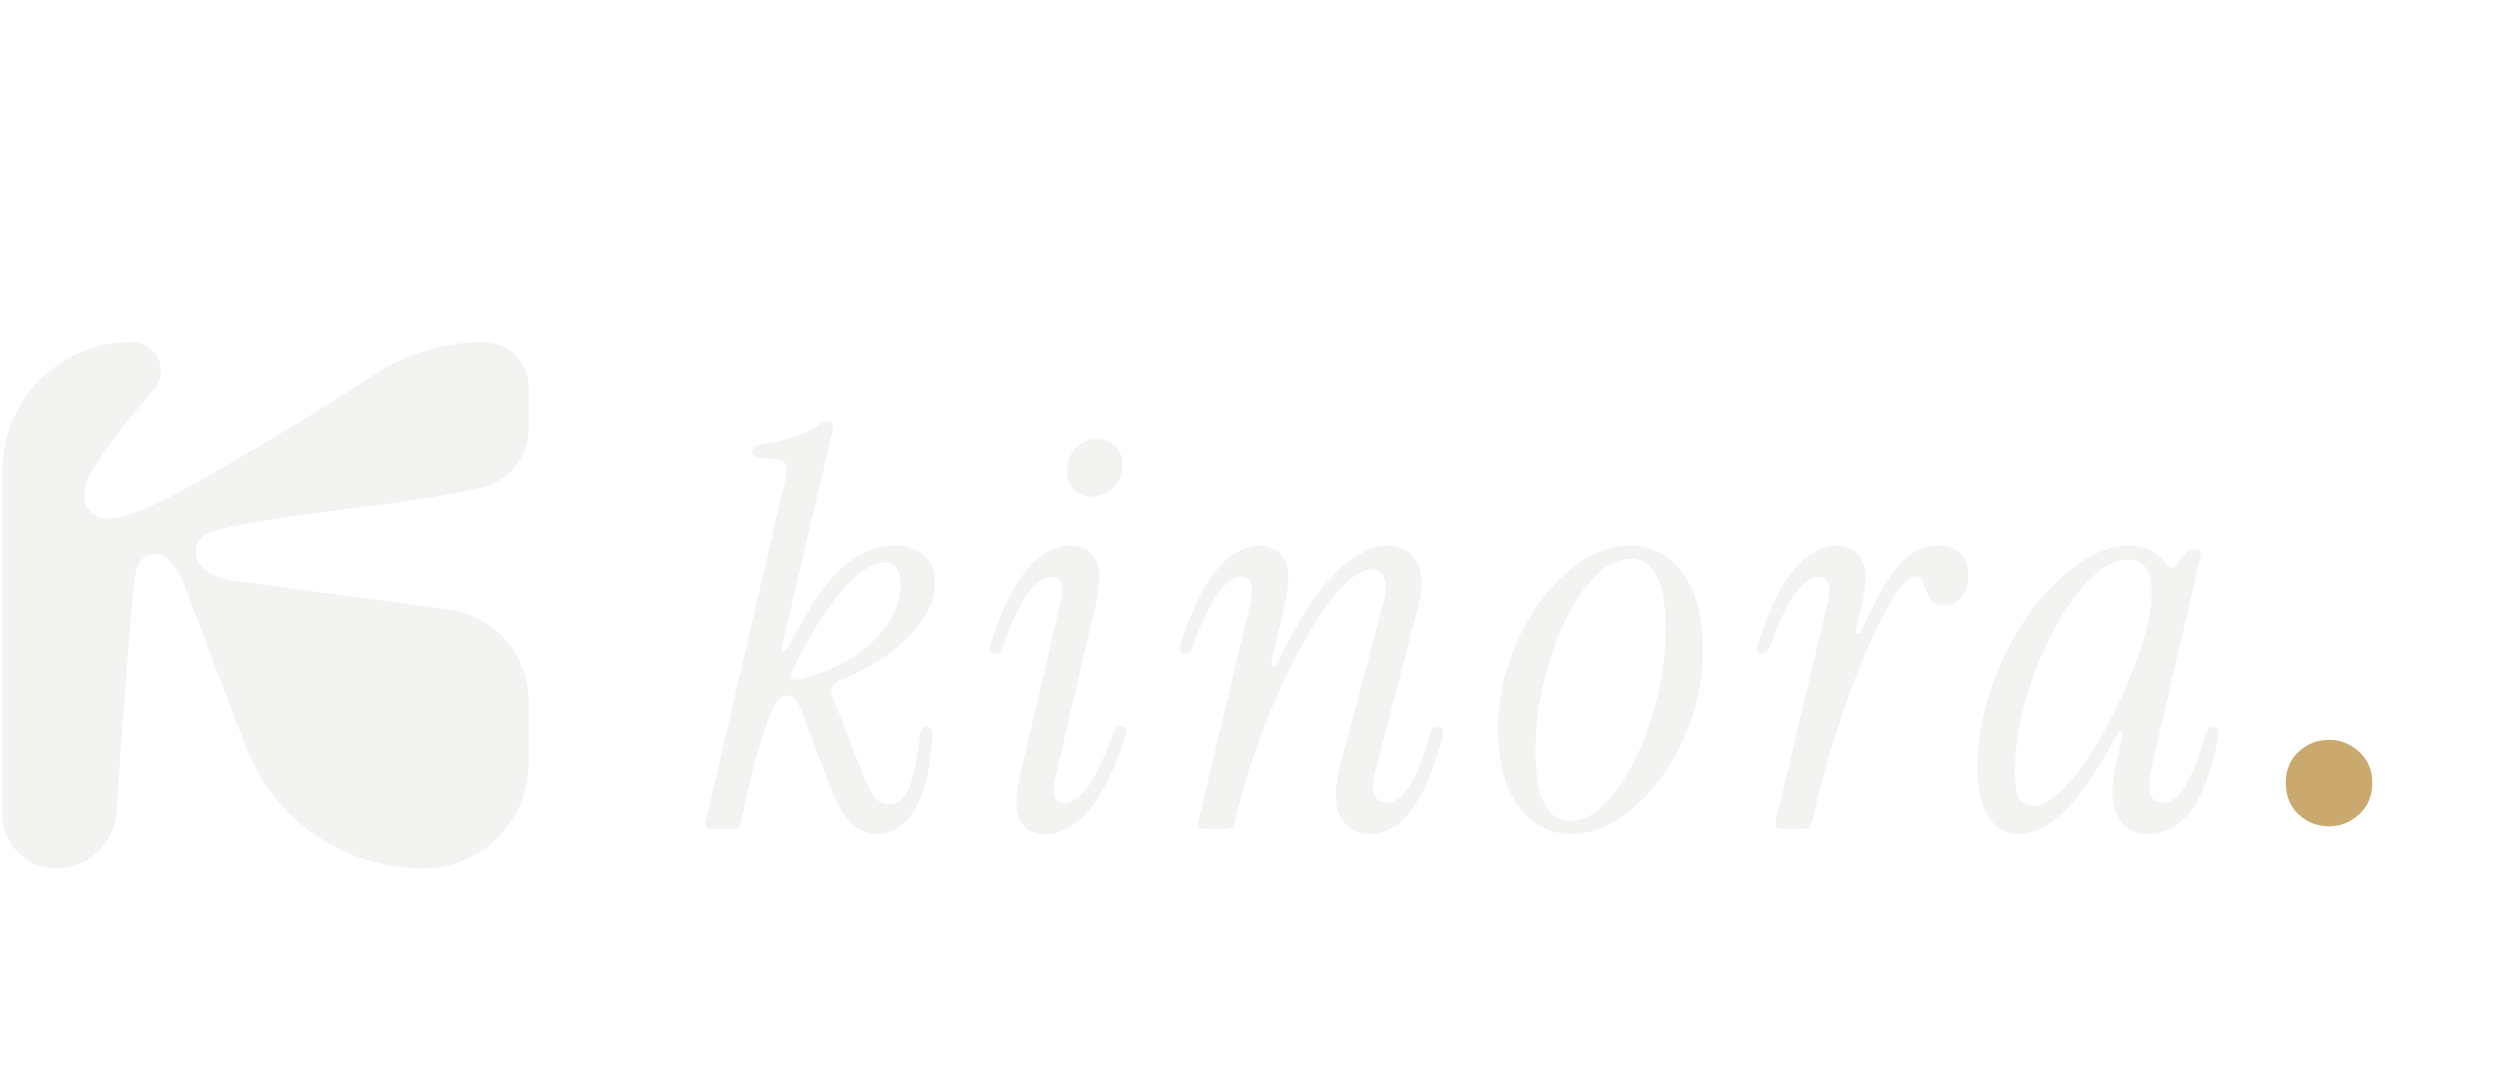
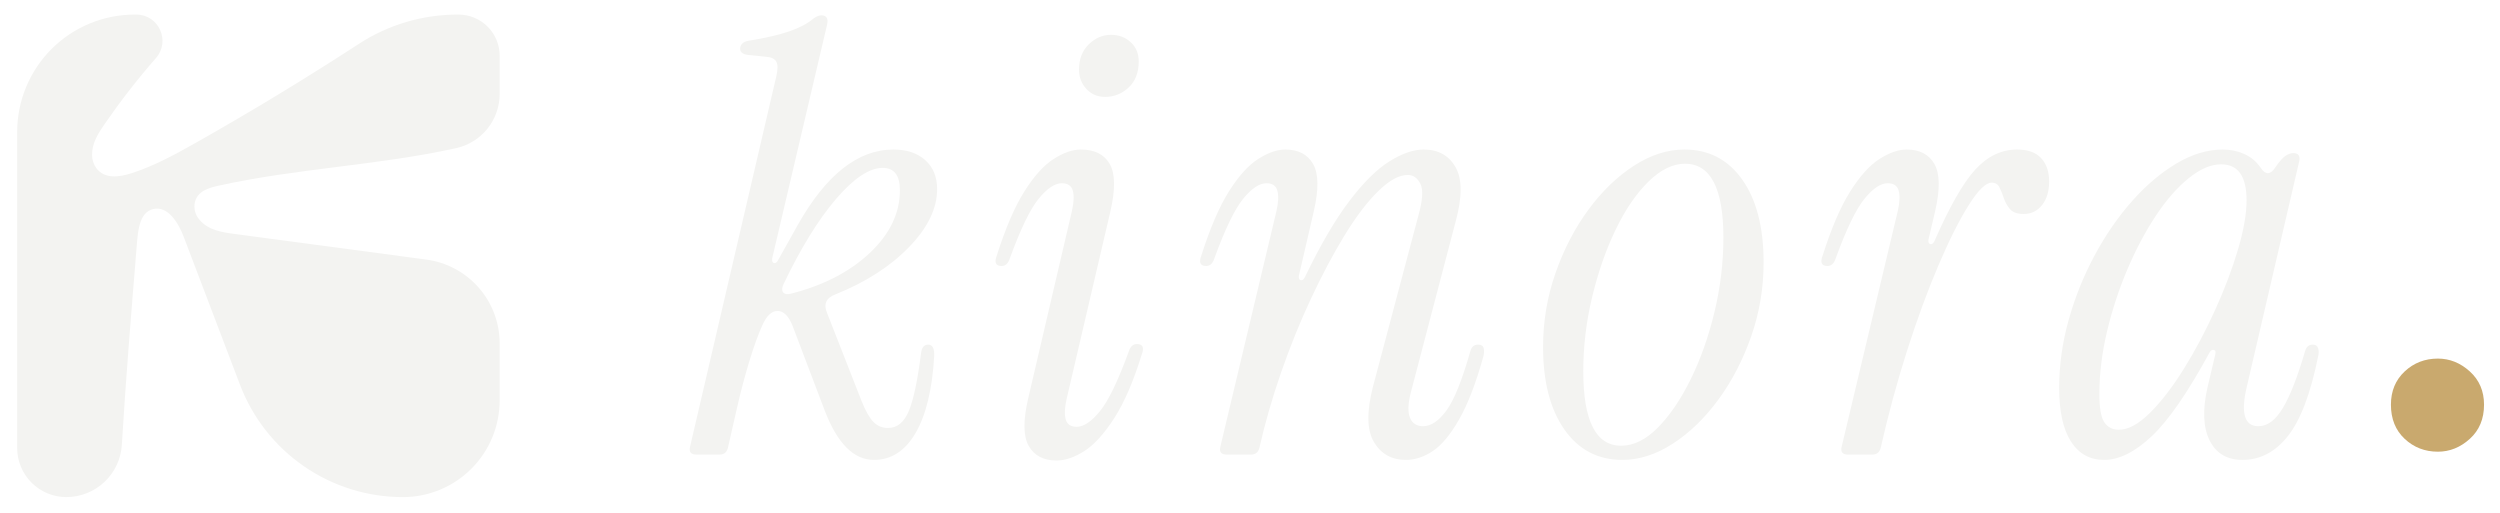
- <svg xmlns="http://www.w3.org/2000/svg" width="1381" viewBox="78 451 1381 595" height="595" preserveAspectRatio="xMidYMid meet" version="1.0">
+ <svg xmlns="http://www.w3.org/2000/svg" width="1416" viewBox="50.5 667.8 1416.2 290.5" height="290" preserveAspectRatio="xMidYMid meet" version="1.0">
  <defs>
    <g />
-     <clipPath id="f6f146eb5e">
-       <path d="M 1.207 189 L 292.027 189 L 292.027 479.754 L 1.207 479.754 Z M 1.207 189 " clip-rule="nonzero" />
+     <clipPath id="519d6b6901">
+       <path d="M 59.117 676.086 L 332.867 676.086 L 332.867 949.836 L 59.117 949.836 Z M 59.117 676.086 " clip-rule="nonzero" />
    </clipPath>
-     <clipPath id="7efbf463fd">
-       <rect x="0" width="866" y="0" height="397" />
+     <clipPath id="b7760b2ca9">
+       <rect x="0" width="956" y="0" height="439" />
    </clipPath>
-     <clipPath id="8244fc6f0d">
-       <path d="M 1236 0.922 L 1380.961 0.922 L 1380.961 594.199 L 1236 594.199 Z M 1236 0.922 " clip-rule="nonzero" />
-     </clipPath>
-     <clipPath id="97a112990d">
-       <rect x="0" width="145" y="0" height="595" />
-     </clipPath>
-     <clipPath id="1fc5a1421f">
-       <rect x="0" width="1381" y="0" height="595" />
+     <clipPath id="9ee21c9c9c">
+       <rect x="0" width="124" y="0" height="657" />
    </clipPath>
  </defs>
-   <g transform="matrix(1, 0, 0, 1, 78, 451)">
-     <g clip-path="url(#1fc5a1421f)">
-       <g clip-path="url(#f6f146eb5e)">
-         <path fill="#f3f3f1" d="M 122.562 292.16 C 169.676 281.703 218.973 279.902 265.812 269.523 C 266.734 269.316 267.645 269.074 268.543 268.797 C 269.445 268.516 270.332 268.195 271.203 267.84 C 272.078 267.484 272.934 267.094 273.773 266.664 C 274.617 266.238 275.438 265.773 276.238 265.277 C 277.039 264.777 277.816 264.246 278.574 263.684 C 279.328 263.121 280.062 262.527 280.766 261.902 C 281.473 261.277 282.152 260.621 282.801 259.938 C 283.453 259.258 284.074 258.547 284.664 257.812 C 285.254 257.078 285.812 256.32 286.34 255.535 C 286.867 254.754 287.359 253.949 287.816 253.125 C 288.277 252.301 288.699 251.461 289.086 250.602 C 289.473 249.738 289.824 248.867 290.137 247.977 C 290.449 247.086 290.727 246.184 290.961 245.273 C 291.199 244.359 291.398 243.438 291.559 242.508 C 291.715 241.578 291.836 240.645 291.914 239.703 C 291.996 238.766 292.035 237.824 292.035 236.879 L 292.035 213.848 C 292.035 213.035 291.996 212.227 291.918 211.418 C 291.84 210.609 291.719 209.809 291.562 209.012 C 291.402 208.215 291.207 207.426 290.973 206.648 C 290.734 205.871 290.461 205.109 290.152 204.359 C 289.84 203.609 289.496 202.875 289.113 202.16 C 288.73 201.441 288.312 200.746 287.859 200.07 C 287.41 199.395 286.926 198.746 286.41 198.117 C 285.895 197.488 285.352 196.887 284.777 196.312 C 284.203 195.738 283.602 195.195 282.973 194.68 C 282.348 194.164 281.695 193.684 281.02 193.23 C 280.344 192.781 279.648 192.363 278.934 191.98 C 278.215 191.598 277.484 191.25 276.734 190.941 C 275.98 190.629 275.219 190.355 274.441 190.121 C 273.664 189.887 272.879 189.688 272.082 189.531 C 271.285 189.371 270.48 189.254 269.672 189.172 C 268.867 189.094 268.055 189.055 267.242 189.055 L 266.773 189.055 C 261.531 189.047 256.316 189.418 251.129 190.164 C 245.941 190.91 240.832 192.023 235.805 193.508 C 230.777 194.992 225.883 196.828 221.121 199.02 C 216.359 201.211 211.781 203.73 207.383 206.586 C 175.234 227.496 142.457 247.383 109.047 266.246 C 96.512 273.32 83.793 280.297 70.082 284.684 C 62.867 286.984 54.023 288.277 49.031 281.582 C 48.188 280.41 47.547 279.137 47.109 277.762 C 46.672 276.387 46.461 274.98 46.473 273.535 C 46.414 266.414 50.25 260.508 54.105 254.902 C 63.637 241.094 73.926 227.871 84.973 215.238 C 93.906 205.02 86.656 189.055 73.094 189.055 L 72.09 189.055 C 70.93 189.055 69.773 189.082 68.617 189.141 C 67.461 189.195 66.309 189.281 65.156 189.395 C 64.004 189.508 62.855 189.652 61.707 189.82 C 60.562 189.992 59.422 190.188 58.289 190.414 C 57.152 190.641 56.023 190.895 54.898 191.176 C 53.777 191.457 52.66 191.766 51.555 192.102 C 50.445 192.438 49.348 192.801 48.258 193.191 C 47.168 193.582 46.086 193.996 45.016 194.441 C 43.945 194.883 42.891 195.352 41.844 195.848 C 40.797 196.344 39.762 196.863 38.742 197.406 C 37.719 197.953 36.711 198.523 35.719 199.121 C 34.727 199.715 33.75 200.336 32.785 200.977 C 31.824 201.621 30.879 202.285 29.945 202.977 C 29.016 203.668 28.105 204.379 27.211 205.113 C 26.316 205.848 25.438 206.602 24.582 207.379 C 23.723 208.16 22.883 208.957 22.066 209.773 C 21.246 210.594 20.449 211.434 19.672 212.289 C 18.895 213.148 18.137 214.023 17.402 214.918 C 16.668 215.812 15.957 216.727 15.266 217.656 C 14.578 218.586 13.91 219.531 13.27 220.496 C 12.625 221.457 12.004 222.438 11.41 223.43 C 10.816 224.422 10.246 225.43 9.699 226.449 C 9.152 227.473 8.633 228.504 8.137 229.551 C 7.641 230.598 7.172 231.656 6.73 232.727 C 6.289 233.797 5.871 234.875 5.48 235.965 C 5.09 237.055 4.727 238.156 4.391 239.262 C 4.055 240.371 3.746 241.484 3.465 242.609 C 3.184 243.73 2.93 244.863 2.703 245.996 C 2.48 247.133 2.281 248.273 2.109 249.418 C 1.941 250.562 1.801 251.711 1.688 252.863 C 1.574 254.016 1.488 255.172 1.43 256.328 C 1.375 257.484 1.344 258.641 1.344 259.797 L 1.344 450.141 C 1.344 451.109 1.395 452.078 1.488 453.043 C 1.582 454.008 1.727 454.965 1.914 455.918 C 2.105 456.867 2.34 457.809 2.621 458.738 C 2.902 459.664 3.227 460.578 3.598 461.473 C 3.973 462.371 4.387 463.246 4.844 464.102 C 5.301 464.957 5.797 465.785 6.336 466.594 C 6.875 467.398 7.453 468.176 8.066 468.926 C 8.684 469.676 9.332 470.395 10.02 471.082 C 10.703 471.766 11.422 472.418 12.172 473.031 C 12.922 473.648 13.699 474.223 14.508 474.762 C 15.312 475.301 16.145 475.801 17 476.258 C 17.855 476.715 18.73 477.129 19.625 477.5 C 20.523 477.871 21.434 478.199 22.363 478.48 C 23.289 478.762 24.23 478.996 25.184 479.184 C 26.133 479.375 27.09 479.516 28.055 479.613 C 29.023 479.707 29.988 479.754 30.961 479.754 C 32.016 479.754 33.07 479.703 34.121 479.602 C 35.172 479.504 36.219 479.355 37.254 479.156 C 38.293 478.957 39.316 478.707 40.332 478.414 C 41.348 478.117 42.344 477.773 43.324 477.383 C 44.309 476.992 45.27 476.559 46.211 476.078 C 47.148 475.598 48.066 475.07 48.957 474.504 C 49.848 473.938 50.711 473.328 51.543 472.68 C 52.375 472.031 53.18 471.344 53.945 470.621 C 54.715 469.895 55.449 469.137 56.145 468.34 C 56.84 467.547 57.5 466.723 58.117 465.867 C 58.738 465.012 59.312 464.125 59.848 463.215 C 60.383 462.305 60.875 461.371 61.324 460.414 C 61.77 459.457 62.172 458.48 62.523 457.484 C 62.879 456.492 63.188 455.48 63.445 454.457 C 63.707 453.434 63.918 452.398 64.078 451.355 C 64.238 450.312 64.352 449.262 64.414 448.207 C 66.824 408.129 70.172 367.781 73.461 327.434 C 74.152 319.043 75.043 308.258 83.219 306.242 C 92.047 304.062 98.422 314.352 101.652 322.859 L 135.594 412.07 C 136.535 414.539 137.562 416.973 138.688 419.363 C 139.809 421.758 141.023 424.105 142.32 426.406 C 143.621 428.707 145.008 430.957 146.477 433.152 C 147.945 435.348 149.496 437.488 151.129 439.566 C 152.762 441.645 154.469 443.66 156.25 445.609 C 158.035 447.562 159.887 449.441 161.812 451.254 C 163.738 453.062 165.73 454.797 167.785 456.457 C 169.844 458.117 171.961 459.699 174.137 461.199 C 176.312 462.699 178.539 464.117 180.824 465.449 C 183.105 466.781 185.434 468.023 187.812 469.18 C 190.188 470.336 192.605 471.402 195.062 472.375 C 197.52 473.348 200.012 474.23 202.535 475.016 C 205.059 475.801 207.605 476.488 210.184 477.082 C 212.758 477.676 215.352 478.172 217.965 478.57 C 220.578 478.965 223.203 479.266 225.836 479.465 C 228.473 479.664 231.113 479.762 233.754 479.762 C 235.664 479.762 237.566 479.668 239.469 479.48 C 241.367 479.293 243.254 479.016 245.125 478.641 C 246.996 478.27 248.848 477.809 250.672 477.254 C 252.5 476.699 254.297 476.055 256.059 475.324 C 257.82 474.594 259.547 473.781 261.23 472.879 C 262.914 471.98 264.547 471 266.133 469.941 C 267.723 468.879 269.254 467.742 270.727 466.531 C 272.203 465.32 273.617 464.043 274.965 462.691 C 276.316 461.344 277.598 459.93 278.809 458.453 C 280.02 456.98 281.152 455.449 282.215 453.859 C 283.273 452.273 284.254 450.637 285.156 448.953 C 286.055 447.27 286.871 445.547 287.602 443.785 C 288.332 442.02 288.973 440.227 289.527 438.398 C 290.082 436.574 290.543 434.723 290.918 432.852 C 291.289 430.98 291.57 429.094 291.758 427.195 C 291.941 425.293 292.035 423.391 292.035 421.48 L 292.035 387.137 C 292.035 385.609 291.969 384.086 291.832 382.566 C 291.695 381.047 291.488 379.535 291.215 378.031 C 290.945 376.531 290.605 375.043 290.199 373.574 C 289.789 372.102 289.32 370.652 288.781 369.223 C 288.246 367.793 287.645 366.391 286.98 365.016 C 286.32 363.641 285.594 362.297 284.812 360.988 C 284.027 359.676 283.188 358.406 282.289 357.172 C 281.391 355.938 280.438 354.746 279.434 353.598 C 278.426 352.449 277.371 351.348 276.266 350.293 C 275.16 349.238 274.012 348.238 272.816 347.285 C 271.621 346.336 270.387 345.441 269.113 344.602 C 267.836 343.762 266.527 342.98 265.184 342.262 C 263.836 341.539 262.461 340.879 261.059 340.281 C 259.652 339.684 258.223 339.148 256.77 338.68 C 255.316 338.211 253.848 337.809 252.359 337.473 C 250.867 337.133 249.367 336.863 247.855 336.664 L 132.426 321.238 C 124.629 320.195 116.379 318.984 111.039 312.484 C 110.441 311.793 109.926 311.035 109.5 310.223 C 109.074 309.41 108.746 308.559 108.52 307.672 C 108.289 306.781 108.164 305.879 108.141 304.961 C 108.121 304.043 108.203 303.137 108.391 302.238 C 109.914 295.477 116.602 293.484 122.562 292.16 Z M 122.562 292.16 " fill-opacity="1" fill-rule="nonzero" />
-       </g>
-       <g transform="matrix(1, 0, 0, 1, 385, 156)">
-         <g clip-path="url(#7efbf463fd)">
-           <g fill="#f3f3f1" fill-opacity="1">
-             <g transform="translate(2.617789, 301.9471)">
-               <g>
-                 <path d="M 96.484 2.734 C 86.172 2.734 77.773 -5.66 71.297 -22.453 L 54.609 -66.453 C 52.586 -71.305 50.062 -73.734 47.031 -73.734 C 44 -73.734 41.367 -71.203 39.141 -66.141 C 37.117 -61.691 34.941 -55.676 32.609 -48.094 C 30.285 -40.508 28.113 -32.266 26.094 -23.359 L 21.547 -3.344 C 20.93 -1.113 19.516 0 17.297 0 L 5.469 0 C 2.633 0 1.52 -1.312 2.125 -3.938 L 46.422 -194.188 C 47.234 -197.625 47.234 -200.098 46.422 -201.609 C 45.609 -203.129 43.785 -203.988 40.953 -204.188 L 31.859 -205.109 C 28.828 -205.504 27.508 -206.816 27.906 -209.047 C 28.312 -210.867 29.727 -211.984 32.156 -212.391 C 40.852 -213.805 47.832 -215.422 53.094 -217.234 C 58.352 -219.055 62.398 -221.18 65.234 -223.609 C 66.848 -224.828 68.266 -225.438 69.484 -225.438 C 72.109 -225.438 73.117 -223.914 72.516 -220.875 L 44.297 -100.734 C 44.098 -99.316 44.398 -98.504 45.203 -98.297 C 46.016 -98.098 46.723 -98.609 47.328 -99.828 L 57.344 -117.719 C 71.906 -143.613 88.289 -156.562 106.5 -156.562 C 113.375 -156.562 118.832 -154.738 122.875 -151.094 C 126.926 -147.457 128.953 -142.504 128.953 -136.234 C 128.953 -126.316 124.145 -116.398 114.531 -106.484 C 104.926 -96.578 92.336 -88.488 76.766 -82.219 C 71.91 -80.406 70.492 -77.172 72.516 -72.516 L 90.109 -27.609 C 92.129 -22.555 94.148 -18.969 96.172 -16.844 C 98.203 -14.719 100.734 -13.656 103.766 -13.656 C 108.422 -13.656 111.961 -16.535 114.391 -22.297 C 116.816 -28.066 118.938 -38.129 120.75 -52.484 C 121.156 -55.117 122.367 -56.438 124.391 -56.438 C 126.617 -56.438 127.633 -54.41 127.438 -50.359 C 126.414 -33.367 123.223 -20.27 117.859 -11.062 C 112.504 -1.863 105.379 2.734 96.484 2.734 Z M 50.062 -87.375 C 49.25 -85.562 49.195 -84.195 49.906 -83.281 C 50.613 -82.375 51.879 -82.125 53.703 -82.531 C 70.492 -86.77 84.047 -93.742 94.359 -103.453 C 104.672 -113.172 109.828 -123.895 109.828 -135.625 C 109.828 -143.312 106.895 -147.156 101.031 -147.156 C 94.156 -147.156 86.164 -141.844 77.062 -131.219 C 67.957 -120.602 58.957 -105.988 50.062 -87.375 Z M 50.062 -87.375 " />
-               </g>
-             </g>
-           </g>
-           <g fill="#f3f3f1" fill-opacity="1">
-             <g transform="translate(155.8328, 301.9471)">
-               <g>
-                 <path d="M 61.891 -183.562 C 58.047 -183.562 54.859 -184.926 52.328 -187.656 C 49.805 -190.383 48.547 -193.672 48.547 -197.516 C 48.547 -202.973 50.211 -207.32 53.547 -210.562 C 56.891 -213.801 60.68 -215.422 64.922 -215.422 C 68.973 -215.422 72.363 -214.156 75.094 -211.625 C 77.82 -209.094 79.188 -205.805 79.188 -201.766 C 79.188 -196.098 77.469 -191.645 74.031 -188.406 C 70.594 -185.176 66.547 -183.562 61.891 -183.562 Z M 37.016 3.031 C 30.336 3.031 25.582 0.555 22.75 -4.391 C 19.914 -9.348 19.816 -17.492 22.453 -28.828 L 44.906 -125 C 45.914 -129.445 46.066 -132.938 45.359 -135.469 C 44.648 -138 42.781 -139.266 39.75 -139.266 C 36.102 -139.266 32.102 -136.582 27.75 -131.219 C 23.406 -125.863 18.504 -115.703 13.047 -100.734 C 12.234 -98.098 10.816 -96.781 8.797 -96.781 C 5.766 -96.781 4.957 -98.602 6.375 -102.25 C 10.82 -116.207 15.52 -127.129 20.469 -135.016 C 25.426 -142.898 30.43 -148.461 35.484 -151.703 C 40.547 -154.941 45.203 -156.562 49.453 -156.562 C 56.535 -156.562 61.488 -154.082 64.312 -149.125 C 67.145 -144.164 67.25 -136.023 64.625 -124.703 L 42.172 -28.516 C 41.16 -24.066 41.008 -20.578 41.719 -18.047 C 42.426 -15.523 44.297 -14.266 47.328 -14.266 C 50.973 -14.266 54.969 -16.941 59.312 -22.297 C 63.664 -27.66 68.57 -37.828 74.031 -52.797 C 74.844 -55.422 76.258 -56.734 78.281 -56.734 C 81.312 -56.734 82.117 -54.914 80.703 -51.281 C 76.453 -37.52 71.75 -26.645 66.594 -18.656 C 61.438 -10.664 56.328 -5.051 51.266 -1.812 C 46.211 1.414 41.461 3.031 37.016 3.031 Z M 37.016 3.031 " />
-               </g>
-             </g>
-           </g>
-           <g fill="#f3f3f1" fill-opacity="1">
-             <g transform="translate(260.8079, 301.9471)">
-               <g>
-                 <path d="M 16.078 -3.938 L 44.906 -125 C 45.914 -129.445 46.066 -132.938 45.359 -135.469 C 44.648 -138 42.781 -139.266 39.75 -139.266 C 36.102 -139.266 32.102 -136.582 27.75 -131.219 C 23.406 -125.863 18.504 -115.703 13.047 -100.734 C 12.234 -98.098 10.816 -96.781 8.797 -96.781 C 5.766 -96.781 4.957 -98.602 6.375 -102.25 C 10.82 -116.207 15.52 -127.129 20.469 -135.016 C 25.426 -142.898 30.43 -148.461 35.484 -151.703 C 40.547 -154.941 45.203 -156.562 49.453 -156.562 C 56.129 -156.562 60.883 -154.082 63.719 -149.125 C 66.551 -144.164 66.648 -136.023 64.016 -124.703 L 56.438 -91.938 C 56.227 -90.52 56.531 -89.707 57.344 -89.5 C 58.156 -89.301 58.863 -89.805 59.469 -91.016 C 67.352 -107.398 74.938 -120.395 82.219 -130 C 89.5 -139.613 96.375 -146.441 102.844 -150.484 C 109.32 -154.535 115.191 -156.562 120.453 -156.562 C 127.93 -156.562 133.391 -153.523 136.828 -147.453 C 140.273 -141.391 140.281 -132.086 136.844 -119.547 L 113.781 -31.547 C 112.363 -25.891 112.258 -21.645 113.469 -18.812 C 114.688 -15.977 116.914 -14.562 120.156 -14.562 C 124.195 -14.562 128.188 -17.238 132.125 -22.594 C 136.07 -27.957 140.172 -38.125 144.422 -53.094 C 145.023 -55.32 146.336 -56.438 148.359 -56.438 C 149.984 -56.438 150.945 -55.828 151.25 -54.609 C 151.551 -53.398 151.5 -51.984 151.094 -50.359 C 147.25 -36.609 143.102 -25.836 138.656 -18.047 C 134.207 -10.266 129.707 -4.852 125.156 -1.812 C 120.602 1.215 116 2.734 111.344 2.734 C 104.062 2.734 98.598 -0.297 94.953 -6.359 C 91.316 -12.43 91.117 -21.844 94.359 -34.594 L 117.719 -122.578 C 119.945 -130.461 120.301 -135.922 118.781 -138.953 C 117.27 -141.992 115.098 -143.516 112.266 -143.516 C 107.805 -143.516 102.742 -140.734 97.078 -135.172 C 91.422 -129.609 85.66 -122.02 79.797 -112.406 C 73.93 -102.801 68.164 -91.93 62.5 -79.797 C 56.832 -67.66 51.723 -55.02 47.172 -41.875 C 42.629 -28.727 38.941 -15.883 36.109 -3.344 C 35.492 -1.113 34.078 0 31.859 0 L 19.422 0 C 16.586 0 15.473 -1.312 16.078 -3.938 Z M 16.078 -3.938 " />
-               </g>
-             </g>
-           </g>
-           <g fill="#f3f3f1" fill-opacity="1">
-             <g transform="translate(436.4741, 301.9471)">
-               <g>
-                 <path d="M 46.719 2.734 C 34.176 2.734 24.266 -2.473 16.984 -12.891 C 9.703 -23.305 6.062 -37.414 6.062 -55.219 C 6.062 -68.363 8.188 -81.004 12.438 -93.141 C 16.688 -105.273 22.301 -116.098 29.281 -125.609 C 36.258 -135.117 44.047 -142.656 52.641 -148.219 C 61.234 -153.781 69.879 -156.562 78.578 -156.562 C 91.117 -156.562 101.031 -151.398 108.312 -141.078 C 115.594 -130.766 119.234 -116.609 119.234 -98.609 C 119.234 -85.461 117.109 -72.82 112.859 -60.688 C 108.617 -48.551 103.008 -37.727 96.031 -28.219 C 89.051 -18.707 81.258 -11.172 72.656 -5.609 C 64.062 -0.047 55.414 2.734 46.719 2.734 Z M 46.125 -4.547 C 52.594 -4.547 58.91 -7.68 65.078 -13.953 C 71.242 -20.223 76.852 -28.516 81.906 -38.828 C 86.969 -49.148 91.016 -60.629 94.047 -73.266 C 97.086 -85.91 98.609 -98.602 98.609 -111.344 C 98.609 -136.633 92.035 -149.281 78.891 -149.281 C 72.617 -149.281 66.348 -146.191 60.078 -140.016 C 53.805 -133.848 48.191 -125.609 43.234 -115.297 C 38.273 -104.984 34.281 -93.504 31.25 -80.859 C 28.219 -68.211 26.703 -55.52 26.703 -42.781 C 26.703 -17.289 33.176 -4.547 46.125 -4.547 Z M 46.125 -4.547 " />
-               </g>
-             </g>
-           </g>
-           <g fill="#f3f3f1" fill-opacity="1">
-             <g transform="translate(579.6771, 301.9471)">
-               <g>
-                 <path d="M 19.422 0 C 16.586 0 15.473 -1.312 16.078 -3.938 L 44.906 -125 C 45.914 -129.445 46.066 -132.938 45.359 -135.469 C 44.648 -138 42.781 -139.266 39.75 -139.266 C 36.102 -139.266 32.102 -136.582 27.75 -131.219 C 23.406 -125.863 18.504 -115.703 13.047 -100.734 C 12.234 -98.098 10.816 -96.781 8.797 -96.781 C 5.766 -96.781 4.957 -98.602 6.375 -102.25 C 10.82 -116.207 15.52 -127.129 20.469 -135.016 C 25.426 -142.898 30.43 -148.461 35.484 -151.703 C 40.547 -154.941 45.203 -156.562 49.453 -156.562 C 56.129 -156.562 60.883 -154.082 63.719 -149.125 C 66.551 -144.164 66.648 -136.023 64.016 -124.703 L 60.688 -110.438 C 60.477 -109.02 60.781 -108.207 61.594 -108 C 62.406 -107.801 63.113 -108.312 63.719 -109.531 C 71.406 -127.125 78.383 -139.359 84.656 -146.234 C 90.926 -153.117 98.102 -156.562 106.188 -156.562 C 111.656 -156.562 115.754 -155.094 118.484 -152.156 C 121.211 -149.227 122.578 -145.234 122.578 -140.172 C 122.578 -135.117 121.363 -131.07 118.938 -128.031 C 116.508 -125 113.375 -123.484 109.531 -123.484 C 106.289 -123.484 103.961 -124.289 102.547 -125.906 C 101.129 -127.531 100.066 -129.406 99.359 -131.531 C 98.648 -133.656 97.891 -135.523 97.078 -137.141 C 96.273 -138.754 94.961 -139.562 93.141 -139.562 C 90.109 -139.562 86.164 -135.719 81.312 -128.031 C 76.457 -120.352 71.25 -109.988 65.688 -96.938 C 60.125 -83.895 54.766 -69.281 49.609 -53.094 C 44.453 -36.914 39.953 -20.332 36.109 -3.344 C 35.492 -1.113 34.078 0 31.859 0 Z M 19.422 0 " />
-               </g>
-             </g>
-           </g>
-           <g fill="#f3f3f1" fill-opacity="1">
-             <g transform="translate(703.4626, 301.9471)">
-               <g>
-                 <path d="M 27 2.734 C 19.719 2.734 14.051 -0.398 10 -6.672 C 5.957 -12.941 3.938 -22.145 3.938 -34.281 C 3.938 -45.812 5.555 -57.391 8.797 -69.016 C 12.035 -80.648 16.484 -91.727 22.141 -102.25 C 27.805 -112.77 34.227 -122.07 41.406 -130.156 C 48.594 -138.25 56.18 -144.672 64.172 -149.422 C 72.16 -154.18 80.098 -156.562 87.984 -156.562 C 91.828 -156.562 95.469 -155.801 98.906 -154.281 C 102.344 -152.758 105.176 -150.383 107.406 -147.156 C 108.613 -145.332 109.828 -144.422 111.047 -144.422 C 112.254 -144.422 113.469 -145.332 114.688 -147.156 C 116.914 -150.383 118.734 -152.453 120.141 -153.359 C 121.555 -154.273 122.875 -154.734 124.094 -154.734 C 126.719 -154.734 127.727 -153.316 127.125 -150.484 L 100.125 -34.281 C 97.094 -21.133 99.113 -14.562 106.188 -14.562 C 110.844 -14.562 115.039 -17.695 118.781 -23.969 C 122.52 -30.238 126.312 -39.945 130.156 -53.094 C 130.77 -55.32 132.086 -56.438 134.109 -56.438 C 135.523 -56.438 136.43 -55.828 136.828 -54.609 C 137.234 -53.398 137.238 -51.984 136.844 -50.359 C 133 -31.348 127.836 -17.742 121.359 -9.547 C 114.891 -1.359 107.102 2.734 98 2.734 C 90.113 2.734 84.5 -0.602 81.156 -7.281 C 77.82 -13.957 77.469 -23.062 80.094 -34.594 L 84.047 -51.281 C 84.453 -52.695 84.195 -53.504 83.281 -53.703 C 82.375 -53.898 81.617 -53.395 81.016 -52.188 C 69.891 -31.758 60.023 -17.5 51.422 -9.406 C 42.828 -1.312 34.688 2.734 27 2.734 Z M 34.594 -12.75 C 39.445 -12.75 44.805 -15.68 50.672 -21.547 C 56.535 -27.41 62.348 -34.992 68.109 -44.297 C 73.879 -53.598 79.191 -63.609 84.047 -74.328 C 88.898 -85.055 92.789 -95.375 95.719 -105.281 C 98.656 -115.195 100.125 -123.594 100.125 -130.469 C 100.125 -142.801 95.773 -148.969 87.078 -148.969 C 81.816 -148.969 76.254 -146.594 70.391 -141.844 C 64.523 -137.094 58.91 -130.672 53.547 -122.578 C 48.191 -114.484 43.336 -105.328 38.984 -95.109 C 34.641 -84.898 31.148 -74.281 28.516 -63.25 C 25.891 -52.227 24.578 -41.461 24.578 -30.953 C 24.578 -23.867 25.438 -19.062 27.156 -16.531 C 28.875 -14.008 31.352 -12.75 34.594 -12.75 Z M 34.594 -12.75 " />
-               </g>
-             </g>
+   <g clip-path="url(#519d6b6901)">
+     <path fill="#f3f3f1" d="M 173.273 773.172 C 217.641 763.324 264.066 761.629 308.18 751.852 C 309.047 751.66 309.902 751.434 310.75 751.168 C 311.598 750.902 312.434 750.605 313.258 750.27 C 314.078 749.934 314.887 749.566 315.676 749.16 C 316.469 748.758 317.242 748.32 317.996 747.852 C 318.75 747.387 319.484 746.887 320.195 746.355 C 320.91 745.824 321.598 745.266 322.262 744.676 C 322.926 744.086 323.566 743.469 324.18 742.828 C 324.793 742.184 325.375 741.516 325.934 740.824 C 326.488 740.133 327.016 739.418 327.512 738.68 C 328.008 737.945 328.469 737.188 328.902 736.41 C 329.332 735.637 329.73 734.844 330.098 734.031 C 330.461 733.223 330.793 732.398 331.086 731.562 C 331.383 730.723 331.641 729.875 331.863 729.016 C 332.086 728.156 332.273 727.289 332.422 726.414 C 332.574 725.535 332.688 724.656 332.762 723.773 C 332.836 722.887 332.875 722 332.875 721.113 L 332.875 699.422 C 332.875 698.656 332.84 697.895 332.762 697.133 C 332.688 696.371 332.578 695.617 332.43 694.867 C 332.277 694.117 332.094 693.375 331.871 692.641 C 331.648 691.91 331.395 691.191 331.102 690.484 C 330.809 689.777 330.48 689.086 330.121 688.414 C 329.762 687.738 329.367 687.082 328.941 686.445 C 328.52 685.812 328.062 685.199 327.578 684.605 C 327.094 684.016 326.578 683.449 326.039 682.91 C 325.5 682.367 324.934 681.855 324.34 681.371 C 323.75 680.883 323.137 680.43 322.5 680.004 C 321.863 679.578 321.211 679.188 320.535 678.828 C 319.859 678.465 319.168 678.141 318.461 677.848 C 317.758 677.555 317.035 677.297 316.305 677.074 C 315.574 676.855 314.832 676.668 314.082 676.52 C 313.332 676.371 312.578 676.258 311.816 676.184 C 311.055 676.109 310.293 676.07 309.527 676.07 L 309.086 676.07 C 304.148 676.066 299.238 676.414 294.352 677.117 C 289.465 677.82 284.656 678.867 279.922 680.266 C 275.188 681.664 270.578 683.395 266.09 685.457 C 261.605 687.52 257.293 689.895 253.152 692.582 C 222.879 712.273 192.008 731.004 160.547 748.77 C 148.742 755.43 136.766 762 123.852 766.129 C 117.055 768.297 108.727 769.516 104.027 763.207 C 103.23 762.105 102.629 760.906 102.215 759.613 C 101.805 758.316 101.605 756.992 101.617 755.633 C 101.562 748.922 105.172 743.359 108.805 738.086 C 117.781 725.078 127.469 712.629 137.871 700.73 C 146.285 691.109 139.461 676.07 126.684 676.07 L 125.742 676.07 C 124.648 676.07 123.559 676.098 122.473 676.152 C 121.383 676.207 120.297 676.285 119.211 676.395 C 118.125 676.5 117.043 676.633 115.965 676.793 C 114.887 676.953 113.812 677.141 112.742 677.352 C 111.672 677.566 110.609 677.805 109.551 678.07 C 108.496 678.332 107.445 678.625 106.402 678.941 C 105.355 679.258 104.324 679.598 103.297 679.965 C 102.27 680.332 101.254 680.727 100.246 681.145 C 99.238 681.562 98.242 682.004 97.254 682.469 C 96.27 682.934 95.297 683.426 94.336 683.938 C 93.371 684.453 92.426 684.988 91.488 685.551 C 90.555 686.109 89.633 686.695 88.727 687.301 C 87.82 687.906 86.93 688.535 86.055 689.184 C 85.176 689.832 84.316 690.504 83.477 691.195 C 82.633 691.887 81.809 692.598 81 693.332 C 80.191 694.062 79.402 694.816 78.629 695.586 C 77.859 696.355 77.109 697.145 76.375 697.953 C 75.645 698.762 74.934 699.586 74.238 700.43 C 73.547 701.273 72.879 702.133 72.227 703.008 C 71.578 703.883 70.949 704.773 70.344 705.68 C 69.738 706.586 69.156 707.508 68.598 708.445 C 68.035 709.379 67.5 710.328 66.984 711.289 C 66.469 712.25 65.98 713.223 65.516 714.211 C 65.047 715.195 64.605 716.191 64.188 717.199 C 63.773 718.207 63.379 719.223 63.012 720.25 C 62.645 721.277 62.301 722.312 61.984 723.355 C 61.668 724.398 61.379 725.449 61.113 726.508 C 60.848 727.566 60.609 728.629 60.398 729.699 C 60.184 730.766 60 731.84 59.84 732.918 C 59.68 733.996 59.547 735.078 59.438 736.164 C 59.332 737.25 59.25 738.336 59.199 739.426 C 59.145 740.516 59.117 741.605 59.117 742.695 L 59.117 921.949 C 59.117 922.863 59.164 923.773 59.25 924.684 C 59.34 925.59 59.477 926.492 59.652 927.391 C 59.832 928.285 60.055 929.172 60.316 930.043 C 60.582 930.918 60.891 931.777 61.242 932.621 C 61.59 933.465 61.98 934.289 62.41 935.098 C 62.84 935.902 63.309 936.684 63.816 937.441 C 64.324 938.203 64.867 938.934 65.449 939.641 C 66.027 940.348 66.641 941.023 67.285 941.668 C 67.934 942.316 68.609 942.93 69.312 943.508 C 70.02 944.086 70.754 944.629 71.512 945.137 C 72.27 945.645 73.055 946.113 73.859 946.543 C 74.664 946.977 75.488 947.367 76.332 947.715 C 77.176 948.062 78.035 948.371 78.91 948.637 C 79.785 948.902 80.668 949.125 81.566 949.301 C 82.461 949.48 83.363 949.613 84.273 949.703 C 85.18 949.793 86.094 949.836 87.008 949.836 C 88 949.836 88.992 949.789 89.984 949.695 C 90.973 949.602 91.957 949.461 92.934 949.273 C 93.91 949.086 94.879 948.852 95.832 948.574 C 96.789 948.297 97.727 947.973 98.652 947.605 C 99.578 947.238 100.48 946.828 101.367 946.375 C 102.254 945.922 103.117 945.43 103.957 944.895 C 104.793 944.359 105.605 943.785 106.391 943.176 C 107.176 942.562 107.93 941.918 108.656 941.234 C 109.379 940.551 110.066 939.836 110.723 939.09 C 111.379 938.344 112 937.566 112.582 936.758 C 113.164 935.953 113.711 935.121 114.215 934.262 C 114.719 933.406 115.18 932.527 115.602 931.625 C 116.023 930.723 116.398 929.805 116.734 928.867 C 117.066 927.93 117.355 926.98 117.602 926.016 C 117.844 925.051 118.043 924.074 118.195 923.094 C 118.348 922.109 118.453 921.121 118.512 920.129 C 120.781 882.387 123.934 844.387 127.035 806.391 C 127.684 798.488 128.52 788.332 136.223 786.434 C 144.535 784.379 150.539 794.07 153.582 802.082 L 185.547 886.098 C 186.43 888.422 187.402 890.715 188.457 892.965 C 189.516 895.219 190.656 897.43 191.883 899.598 C 193.105 901.766 194.41 903.883 195.793 905.949 C 197.18 908.02 198.641 910.031 200.176 911.992 C 201.711 913.949 203.32 915.848 205 917.684 C 206.68 919.52 208.426 921.293 210.238 922.996 C 212.051 924.703 213.926 926.336 215.863 927.898 C 217.801 929.461 219.793 930.949 221.844 932.363 C 223.891 933.777 225.992 935.109 228.141 936.367 C 230.289 937.621 232.484 938.793 234.723 939.879 C 236.961 940.969 239.238 941.973 241.551 942.891 C 243.863 943.805 246.211 944.633 248.586 945.375 C 250.961 946.113 253.363 946.766 255.789 947.324 C 258.215 947.883 260.656 948.348 263.117 948.723 C 265.578 949.098 268.051 949.375 270.531 949.562 C 273.016 949.75 275.5 949.844 277.988 949.844 C 279.785 949.844 281.578 949.758 283.367 949.582 C 285.156 949.406 286.934 949.141 288.695 948.789 C 290.461 948.441 292.203 948.004 293.922 947.48 C 295.641 946.961 297.332 946.355 298.992 945.668 C 300.652 944.98 302.277 944.211 303.863 943.363 C 305.449 942.516 306.988 941.594 308.48 940.594 C 309.977 939.598 311.418 938.527 312.809 937.387 C 314.199 936.246 315.527 935.039 316.801 933.77 C 318.07 932.5 319.277 931.168 320.418 929.777 C 321.559 928.391 322.625 926.945 323.625 925.453 C 324.625 923.957 325.547 922.418 326.395 920.832 C 327.242 919.246 328.008 917.625 328.699 915.965 C 329.387 914.301 329.988 912.613 330.512 910.891 C 331.035 909.172 331.469 907.43 331.82 905.668 C 332.172 903.902 332.434 902.129 332.609 900.34 C 332.789 898.551 332.875 896.758 332.875 894.961 L 332.875 862.617 C 332.875 861.18 332.812 859.742 332.684 858.312 C 332.555 856.879 332.359 855.457 332.102 854.043 C 331.848 852.629 331.527 851.227 331.145 849.84 C 330.762 848.457 330.316 847.09 329.809 845.742 C 329.305 844.398 328.738 843.078 328.113 841.781 C 327.492 840.488 326.809 839.223 326.07 837.988 C 325.332 836.754 324.539 835.559 323.695 834.395 C 322.848 833.234 321.953 832.109 321.004 831.027 C 320.059 829.945 319.062 828.91 318.023 827.918 C 316.984 826.926 315.902 825.98 314.777 825.086 C 313.652 824.191 312.488 823.348 311.285 822.559 C 310.086 821.766 308.852 821.031 307.586 820.352 C 306.316 819.672 305.023 819.051 303.699 818.488 C 302.379 817.926 301.031 817.426 299.664 816.98 C 298.297 816.539 296.91 816.16 295.508 815.844 C 294.105 815.527 292.691 815.273 291.266 815.082 L 182.562 800.555 C 175.219 799.57 167.449 798.434 162.422 792.312 C 161.855 791.66 161.375 790.949 160.973 790.184 C 160.574 789.418 160.262 788.617 160.047 787.777 C 159.832 786.941 159.711 786.09 159.691 785.227 C 159.672 784.363 159.75 783.508 159.926 782.66 C 161.359 776.293 167.66 774.418 173.273 773.172 Z M 173.273 773.172 " fill-opacity="1" fill-rule="nonzero" />
+   </g>
+   <g transform="matrix(1, 0, 0, 1, 436, 592)">
+     <g clip-path="url(#b7760b2ca9)">
+       <g fill="#f3f3f1" fill-opacity="1">
+         <g transform="translate(2.53657, 333.721)">
+           <g>
+             <path d="M 106.672 3.016 C 95.266 3.016 85.984 -6.266 78.828 -24.828 L 60.375 -73.453 C 58.133 -78.816 55.336 -81.5 51.984 -81.5 C 48.629 -81.5 45.723 -78.707 43.266 -73.125 C 41.035 -68.207 38.633 -61.555 36.062 -53.172 C 33.488 -44.785 31.082 -35.672 28.844 -25.828 L 23.812 -3.688 C 23.145 -1.227 21.582 0 19.125 0 L 6.031 0 C 2.906 0 1.676 -1.453 2.344 -4.359 L 51.312 -214.672 C 52.207 -218.473 52.207 -221.211 51.312 -222.891 C 50.426 -224.566 48.414 -225.516 45.281 -225.734 L 35.219 -226.75 C 31.863 -227.195 30.41 -228.648 30.859 -231.109 C 31.305 -233.117 32.875 -234.348 35.562 -234.797 C 45.176 -236.359 52.891 -238.145 58.703 -240.156 C 64.516 -242.176 68.984 -244.523 72.109 -247.203 C 73.898 -248.547 75.469 -249.219 76.812 -249.219 C 79.719 -249.219 80.836 -247.539 80.172 -244.188 L 48.969 -111.359 C 48.75 -109.797 49.082 -108.898 49.969 -108.672 C 50.863 -108.453 51.648 -109.016 52.328 -110.359 L 63.391 -130.141 C 79.492 -158.766 97.609 -173.078 117.734 -173.078 C 125.336 -173.078 131.375 -171.062 135.844 -167.031 C 140.312 -163.008 142.547 -157.535 142.547 -150.609 C 142.547 -139.648 137.234 -128.691 126.609 -117.734 C 115.992 -106.773 102.078 -97.832 84.859 -90.906 C 79.492 -88.883 77.93 -85.305 80.172 -80.172 L 99.625 -30.516 C 101.852 -24.93 104.086 -20.961 106.328 -18.609 C 108.566 -16.266 111.363 -15.094 114.719 -15.094 C 119.852 -15.094 123.766 -18.281 126.453 -24.656 C 129.141 -31.031 131.488 -42.156 133.5 -58.031 C 133.945 -60.938 135.285 -62.391 137.516 -62.391 C 139.984 -62.391 141.102 -60.156 140.875 -55.688 C 139.758 -36.895 136.238 -22.41 130.312 -12.234 C 124.383 -2.066 116.504 3.016 106.672 3.016 Z M 55.344 -96.594 C 54.445 -94.582 54.391 -93.07 55.172 -92.062 C 55.953 -91.062 57.352 -90.785 59.375 -91.234 C 77.926 -95.93 92.906 -103.645 104.312 -114.375 C 115.719 -125.113 121.422 -136.969 121.422 -149.938 C 121.422 -158.426 118.18 -162.672 111.703 -162.672 C 104.098 -162.672 95.266 -156.801 85.203 -145.062 C 75.141 -133.32 65.188 -117.164 55.344 -96.594 Z M 55.344 -96.594 " />
          </g>
        </g>
      </g>
-       <g clip-path="url(#8244fc6f0d)">
-         <g transform="matrix(1, 0, 0, 1, 1236, 0.000000000000113687)">
-           <g clip-path="url(#97a112990d)">
-             <g fill="#c9a96e" fill-opacity="1">
-               <g transform="translate(2.091623, 452.3658)">
-                 <g>
-                   <path d="M 48.688 4.094 C 42.02 4.094 36.332 1.895 31.625 -2.5 C 26.926 -6.906 24.578 -12.75 24.578 -20.031 C 24.578 -27 26.926 -32.68 31.625 -37.078 C 36.332 -41.484 42.02 -43.688 48.688 -43.688 C 54.758 -43.688 60.223 -41.484 65.078 -37.078 C 69.93 -32.68 72.359 -27 72.359 -20.031 C 72.359 -12.75 69.93 -6.906 65.078 -2.5 C 60.223 1.895 54.758 4.094 48.688 4.094 Z M 48.688 4.094 " />
-                 </g>
-               </g>
-             </g>
+       <g fill="#f3f3f1" fill-opacity="1">
+         <g transform="translate(171.9206, 333.721)">
+           <g>
+             <path d="M 68.422 -202.938 C 64.172 -202.938 60.648 -204.441 57.859 -207.453 C 55.066 -210.473 53.672 -214.109 53.672 -218.359 C 53.672 -224.398 55.516 -229.207 59.203 -232.781 C 62.891 -236.363 67.082 -238.156 71.781 -238.156 C 76.25 -238.156 79.992 -236.754 83.016 -233.953 C 86.035 -231.16 87.547 -227.531 87.547 -223.062 C 87.547 -216.789 85.645 -211.867 81.844 -208.297 C 78.039 -204.723 73.566 -202.938 68.422 -202.938 Z M 40.922 3.359 C 33.547 3.359 28.289 0.617 25.156 -4.859 C 22.02 -10.336 21.91 -19.336 24.828 -31.859 L 49.641 -138.188 C 50.754 -143.113 50.922 -146.973 50.141 -149.766 C 49.359 -152.555 47.289 -153.953 43.938 -153.953 C 39.914 -153.953 35.5 -150.988 30.688 -145.062 C 25.883 -139.145 20.461 -127.91 14.422 -111.359 C 13.523 -108.453 11.961 -107 9.734 -107 C 6.379 -107 5.484 -109.008 7.047 -113.031 C 11.961 -128.469 17.16 -140.547 22.641 -149.266 C 28.117 -157.984 33.648 -164.129 39.234 -167.703 C 44.828 -171.285 49.973 -173.078 54.672 -173.078 C 62.492 -173.078 67.973 -170.336 71.109 -164.859 C 74.242 -159.379 74.352 -150.379 71.438 -137.859 L 46.625 -31.531 C 45.508 -26.613 45.344 -22.754 46.125 -19.953 C 46.906 -17.16 48.973 -15.766 52.328 -15.766 C 56.348 -15.766 60.758 -18.727 65.562 -24.656 C 70.375 -30.582 75.801 -41.816 81.844 -58.359 C 82.738 -61.266 84.301 -62.719 86.531 -62.719 C 89.883 -62.719 90.781 -60.707 89.219 -56.688 C 84.52 -41.477 79.32 -29.457 73.625 -20.625 C 67.926 -11.789 62.281 -5.582 56.688 -2 C 51.094 1.57 45.836 3.359 40.922 3.359 Z M 40.922 3.359 " />
+           </g>
+         </g>
+       </g>
+       <g fill="#f3f3f1" fill-opacity="1">
+         <g transform="translate(287.974, 333.721)">
+           <g>
+             <path d="M 17.781 -4.359 L 49.641 -138.188 C 50.754 -143.113 50.922 -146.973 50.141 -149.766 C 49.359 -152.555 47.289 -153.953 43.938 -153.953 C 39.914 -153.953 35.5 -150.988 30.688 -145.062 C 25.883 -139.145 20.461 -127.91 14.422 -111.359 C 13.523 -108.453 11.961 -107 9.734 -107 C 6.379 -107 5.484 -109.008 7.047 -113.031 C 11.961 -128.469 17.16 -140.547 22.641 -149.266 C 28.117 -157.984 33.648 -164.129 39.234 -167.703 C 44.828 -171.285 49.973 -173.078 54.672 -173.078 C 62.055 -173.078 67.312 -170.336 70.438 -164.859 C 73.57 -159.379 73.688 -150.379 70.781 -137.859 L 62.391 -101.625 C 62.16 -100.062 62.492 -99.164 63.391 -98.938 C 64.285 -98.719 65.07 -99.281 65.75 -100.625 C 74.469 -118.738 82.848 -133.102 90.891 -143.719 C 98.941 -154.344 106.547 -161.891 113.703 -166.359 C 120.859 -170.836 127.344 -173.078 133.156 -173.078 C 141.438 -173.078 147.477 -169.723 151.281 -163.016 C 155.082 -156.305 155.082 -146.02 151.281 -132.156 L 125.781 -34.891 C 124.219 -28.617 124.102 -23.914 125.438 -20.781 C 126.781 -17.656 129.242 -16.094 132.828 -16.094 C 137.297 -16.094 141.707 -19.055 146.062 -24.984 C 150.426 -30.91 154.957 -42.148 159.656 -58.703 C 160.332 -61.16 161.785 -62.391 164.016 -62.391 C 165.805 -62.391 166.867 -61.719 167.203 -60.375 C 167.535 -59.031 167.484 -57.469 167.047 -55.688 C 162.797 -40.477 158.207 -28.566 153.281 -19.953 C 148.363 -11.348 143.391 -5.367 138.359 -2.016 C 133.328 1.336 128.238 3.016 123.094 3.016 C 115.051 3.016 109.016 -0.336 104.984 -7.047 C 100.961 -13.754 100.738 -24.148 104.312 -38.234 L 130.141 -135.516 C 132.598 -144.234 132.988 -150.27 131.312 -153.625 C 129.633 -156.977 127.234 -158.656 124.109 -158.656 C 119.191 -158.656 113.598 -155.578 107.328 -149.422 C 101.066 -143.273 94.691 -134.891 88.203 -124.266 C 81.723 -113.648 75.352 -101.633 69.094 -88.219 C 62.832 -74.801 57.188 -60.82 52.156 -46.281 C 47.125 -31.75 43.047 -17.551 39.922 -3.688 C 39.242 -1.227 37.676 0 35.219 0 L 21.469 0 C 18.332 0 17.102 -1.453 17.781 -4.359 Z M 17.781 -4.359 " />
+           </g>
+         </g>
+       </g>
+       <g fill="#f3f3f1" fill-opacity="1">
+         <g transform="translate(482.1786, 333.721)">
+           <g>
+             <path d="M 51.656 3.016 C 37.789 3.016 26.832 -2.738 18.781 -14.25 C 10.727 -25.77 6.703 -41.367 6.703 -61.047 C 6.703 -75.578 9.051 -89.551 13.75 -102.969 C 18.445 -116.383 24.648 -128.348 32.359 -138.859 C 40.078 -149.367 48.688 -157.695 58.188 -163.844 C 67.695 -170 77.258 -173.078 86.875 -173.078 C 100.738 -173.078 111.695 -167.375 119.75 -155.969 C 127.801 -144.562 131.828 -128.91 131.828 -109.016 C 131.828 -94.473 129.477 -80.492 124.781 -67.078 C 120.082 -53.66 113.875 -41.695 106.156 -31.188 C 98.445 -20.676 89.836 -12.348 80.328 -6.203 C 70.828 -0.055 61.27 3.016 51.656 3.016 Z M 50.984 -5.031 C 58.141 -5.031 65.125 -8.492 71.938 -15.422 C 78.758 -22.359 84.969 -31.531 90.562 -42.938 C 96.156 -54.344 100.629 -67.031 103.984 -81 C 107.336 -94.977 109.016 -109.008 109.016 -123.094 C 109.016 -151.051 101.742 -165.031 87.203 -165.031 C 80.273 -165.031 73.344 -161.617 66.406 -154.797 C 59.477 -147.973 53.273 -138.859 47.797 -127.453 C 42.316 -116.055 37.898 -103.367 34.547 -89.391 C 31.191 -75.41 29.516 -61.379 29.516 -47.297 C 29.516 -19.117 36.672 -5.031 50.984 -5.031 Z M 50.984 -5.031 " />
+           </g>
+         </g>
+       </g>
+       <g fill="#f3f3f1" fill-opacity="1">
+         <g transform="translate(640.494, 333.721)">
+           <g>
+             <path d="M 21.469 0 C 18.332 0 17.102 -1.453 17.781 -4.359 L 49.641 -138.188 C 50.754 -143.113 50.922 -146.973 50.141 -149.766 C 49.359 -152.555 47.289 -153.953 43.938 -153.953 C 39.914 -153.953 35.5 -150.988 30.688 -145.062 C 25.883 -139.145 20.461 -127.91 14.422 -111.359 C 13.523 -108.453 11.961 -107 9.734 -107 C 6.379 -107 5.484 -109.008 7.047 -113.031 C 11.961 -128.469 17.16 -140.547 22.641 -149.266 C 28.117 -157.984 33.648 -164.129 39.234 -167.703 C 44.828 -171.285 49.973 -173.078 54.672 -173.078 C 62.055 -173.078 67.312 -170.336 70.438 -164.859 C 73.57 -159.379 73.688 -150.379 70.781 -137.859 L 67.078 -122.094 C 66.859 -120.531 67.195 -119.633 68.094 -119.406 C 68.988 -119.188 69.77 -119.75 70.438 -121.094 C 78.938 -140.539 86.648 -154.066 93.578 -161.672 C 100.516 -169.273 108.453 -173.078 117.391 -173.078 C 123.43 -173.078 127.961 -171.453 130.984 -168.203 C 134.004 -164.961 135.516 -160.551 135.516 -154.969 C 135.516 -149.375 134.172 -144.898 131.484 -141.547 C 128.797 -138.191 125.332 -136.516 121.094 -136.516 C 117.508 -136.516 114.938 -137.41 113.375 -139.203 C 111.812 -140.992 110.633 -143.062 109.844 -145.406 C 109.062 -147.75 108.223 -149.816 107.328 -151.609 C 106.441 -153.398 104.988 -154.297 102.969 -154.297 C 99.613 -154.297 95.254 -150.047 89.891 -141.547 C 84.523 -133.047 78.766 -121.582 72.609 -107.156 C 66.461 -92.738 60.535 -76.582 54.828 -58.688 C 49.129 -40.801 44.16 -22.469 39.922 -3.688 C 39.242 -1.227 37.676 0 35.219 0 Z M 21.469 0 " />
+           </g>
+         </g>
+       </g>
+       <g fill="#f3f3f1" fill-opacity="1">
+         <g transform="translate(777.3429, 333.721)">
+           <g>
+             <path d="M 29.859 3.016 C 21.805 3.016 15.539 -0.445 11.062 -7.375 C 6.594 -14.312 4.359 -24.488 4.359 -37.906 C 4.359 -50.645 6.145 -63.441 9.719 -76.297 C 13.301 -89.16 18.223 -101.406 24.484 -113.031 C 30.742 -124.664 37.844 -134.953 45.781 -143.891 C 53.719 -152.836 62.102 -159.938 70.938 -165.188 C 79.77 -170.445 88.547 -173.078 97.266 -173.078 C 101.516 -173.078 105.539 -172.238 109.344 -170.562 C 113.145 -168.883 116.273 -166.254 118.734 -162.672 C 120.078 -160.66 121.422 -159.656 122.766 -159.656 C 124.109 -159.656 125.453 -160.66 126.797 -162.672 C 129.254 -166.254 131.266 -168.547 132.828 -169.547 C 134.391 -170.555 135.844 -171.062 137.188 -171.062 C 140.094 -171.062 141.211 -169.5 140.547 -166.375 L 110.688 -37.906 C 107.332 -23.363 109.566 -16.094 117.391 -16.094 C 122.535 -16.094 127.176 -19.555 131.312 -26.484 C 135.445 -33.422 139.641 -44.16 143.891 -58.703 C 144.566 -61.16 146.02 -62.391 148.25 -62.391 C 149.82 -62.391 150.832 -61.719 151.281 -60.375 C 151.727 -59.031 151.727 -57.469 151.281 -55.688 C 147.031 -34.664 141.328 -19.625 134.172 -10.562 C 127.016 -1.508 118.406 3.016 108.344 3.016 C 99.625 3.016 93.414 -0.672 89.719 -8.047 C 86.031 -15.43 85.641 -25.492 88.547 -38.234 L 92.906 -56.688 C 93.352 -58.25 93.07 -59.141 92.062 -59.359 C 91.062 -59.586 90.227 -59.031 89.562 -57.688 C 77.258 -35.102 66.352 -19.336 56.844 -10.391 C 47.344 -1.453 38.348 3.016 29.859 3.016 Z M 38.234 -14.094 C 43.598 -14.094 49.523 -17.332 56.016 -23.812 C 62.504 -30.301 68.93 -38.688 75.297 -48.969 C 81.672 -59.258 87.539 -70.328 92.906 -82.172 C 98.281 -94.023 102.586 -105.43 105.828 -116.391 C 109.066 -127.348 110.688 -136.629 110.688 -144.234 C 110.688 -157.867 105.879 -164.688 96.266 -164.688 C 90.453 -164.688 84.301 -162.055 77.812 -156.797 C 71.332 -151.547 65.129 -144.445 59.203 -135.5 C 53.273 -126.562 47.906 -116.445 43.094 -105.156 C 38.289 -93.863 34.438 -82.125 31.531 -69.938 C 28.625 -57.75 27.172 -45.844 27.172 -34.219 C 27.172 -26.383 28.117 -21.07 30.016 -18.281 C 31.922 -15.488 34.66 -14.094 38.234 -14.094 Z M 38.234 -14.094 " />
+           </g>
+         </g>
+       </g>
+     </g>
+   </g>
+   <g transform="matrix(1, 0, 0, 1, 1376, 420)">
+     <g clip-path="url(#9ee21c9c9c)">
+       <g fill="#c9a96e" fill-opacity="1">
+         <g transform="translate(2.762452, 499.5507)">
+           <g>
+             <path d="M 53.828 4.531 C 46.453 4.531 40.164 2.098 34.969 -2.766 C 29.77 -7.629 27.172 -14.086 27.172 -22.141 C 27.172 -29.848 29.77 -36.133 34.969 -41 C 40.164 -45.863 46.453 -48.297 53.828 -48.297 C 60.535 -48.297 66.57 -45.863 71.938 -41 C 77.312 -36.133 80 -29.848 80 -22.141 C 80 -14.086 77.312 -7.629 71.938 -2.766 C 66.57 2.098 60.535 4.531 53.828 4.531 Z M 53.828 4.531 " />
          </g>
        </g>
      </g>
    </g>
  </g>
</svg>
